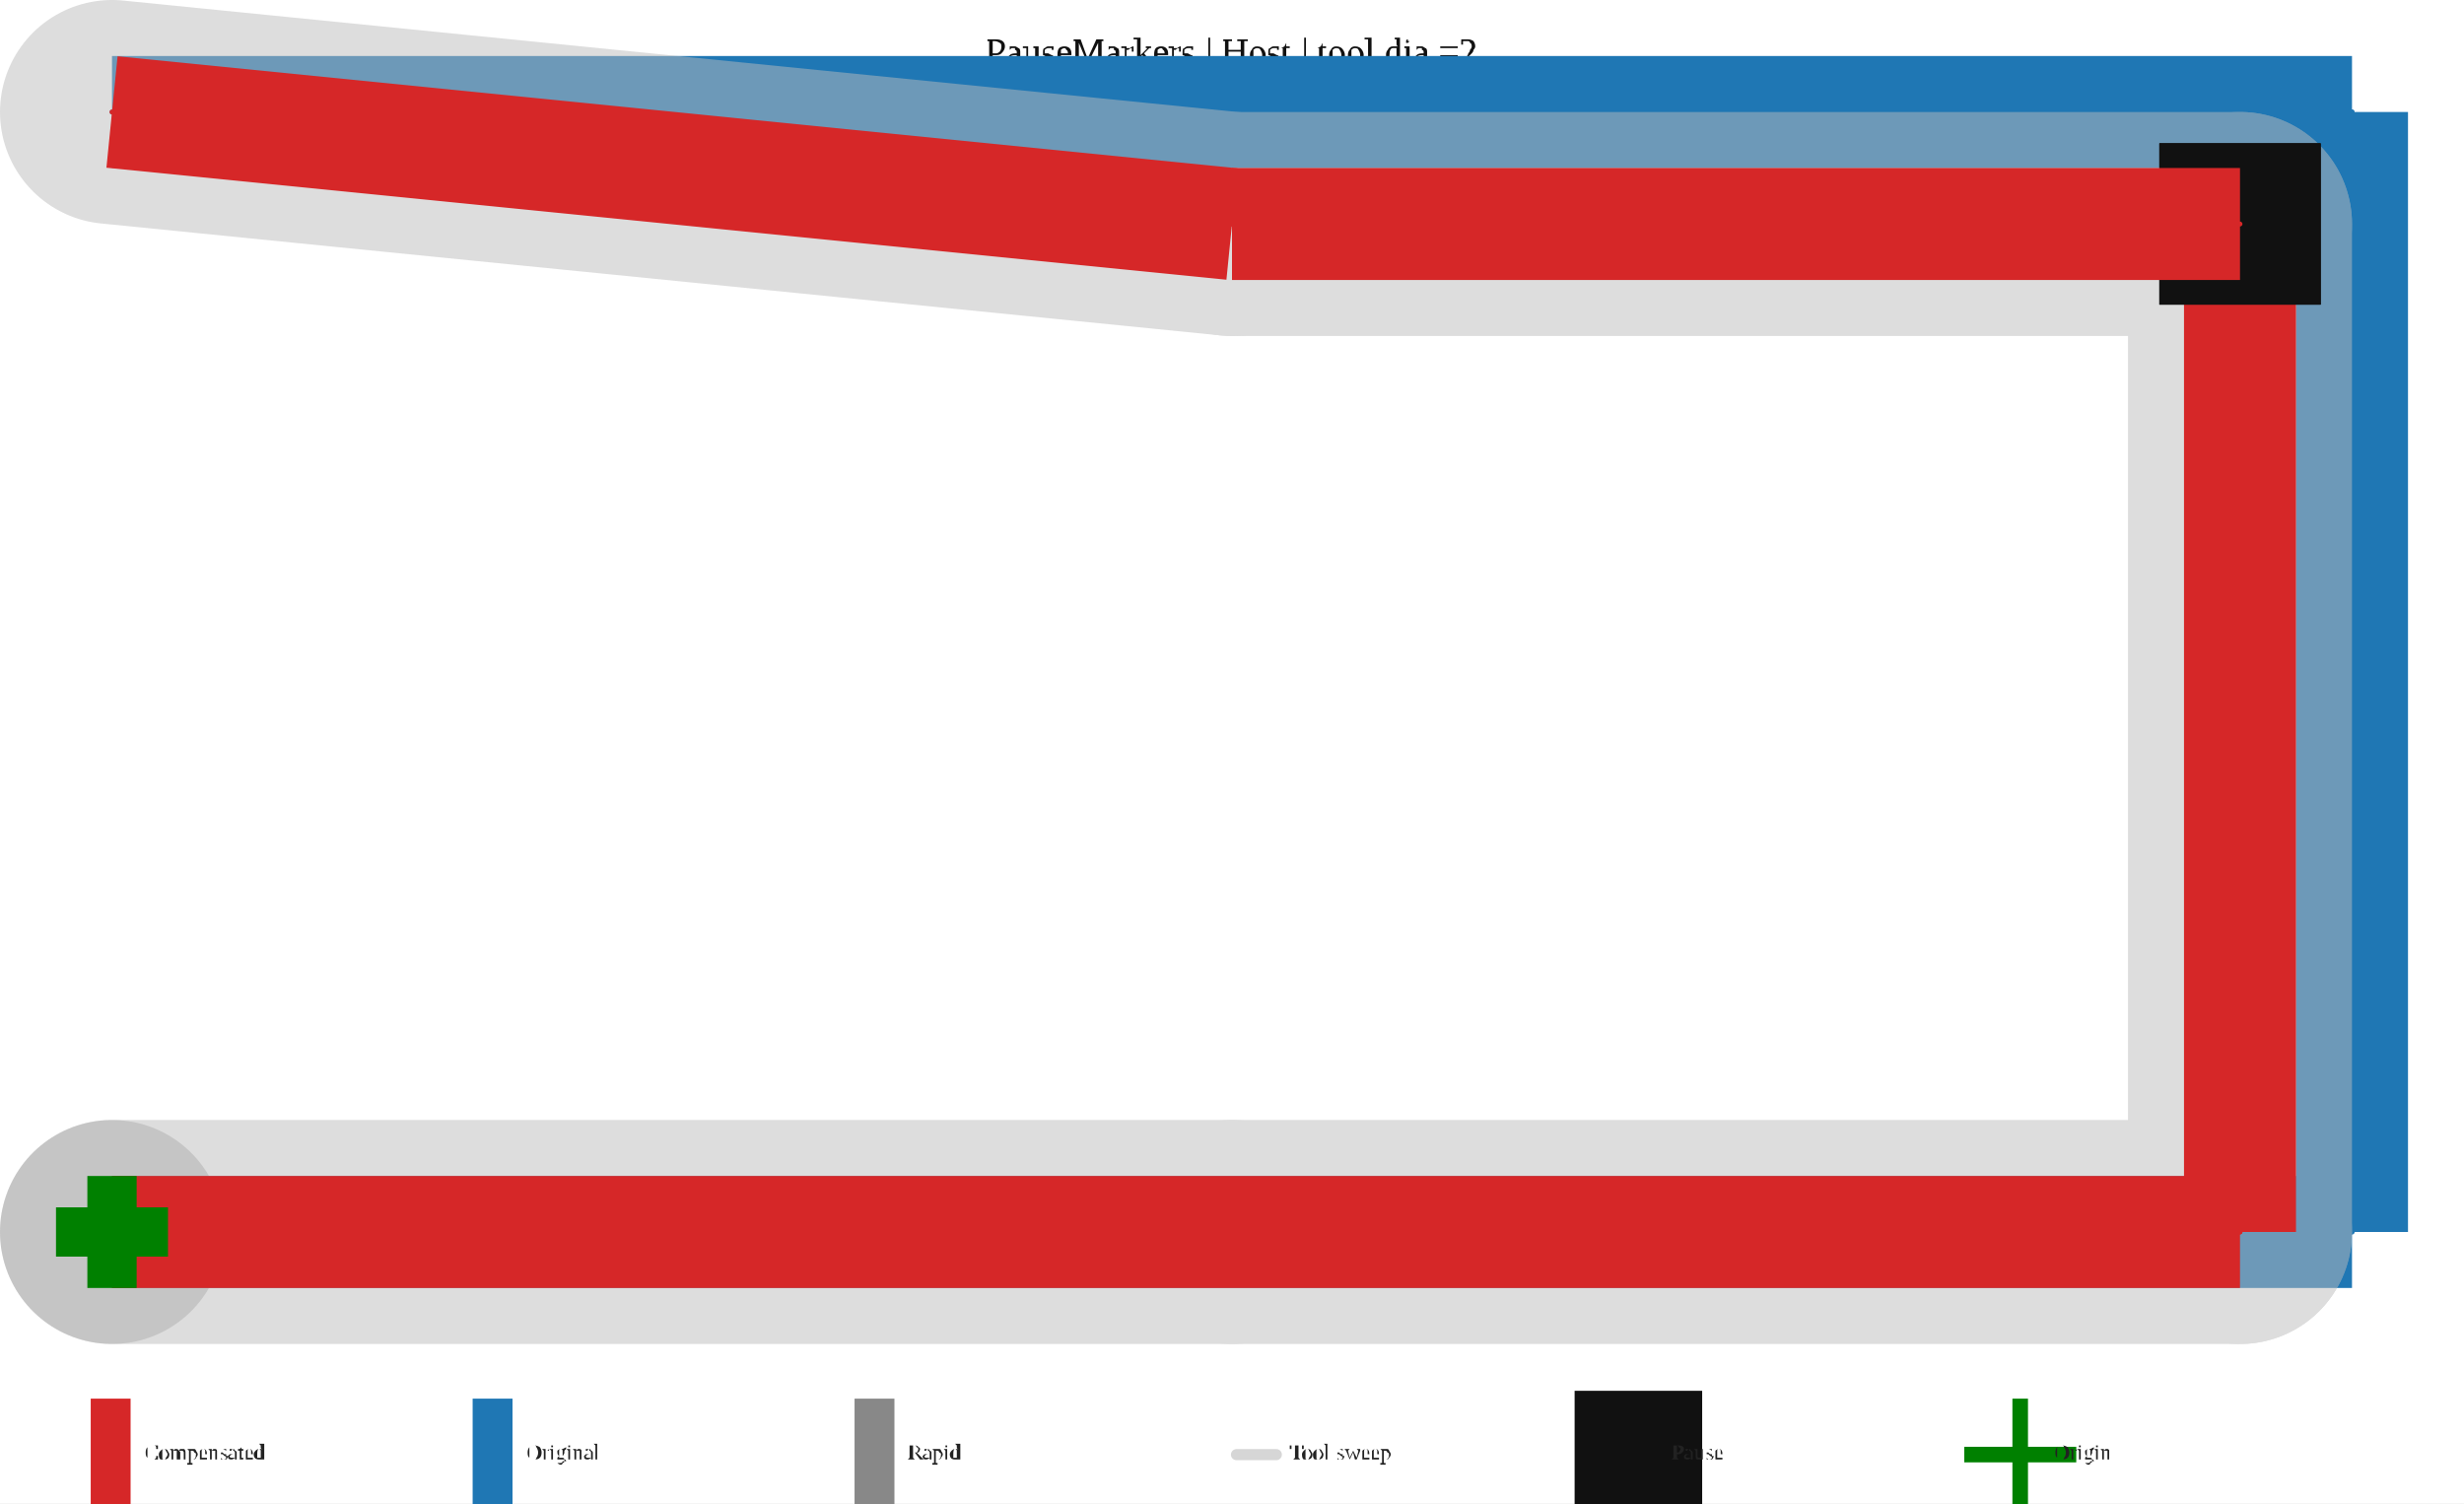
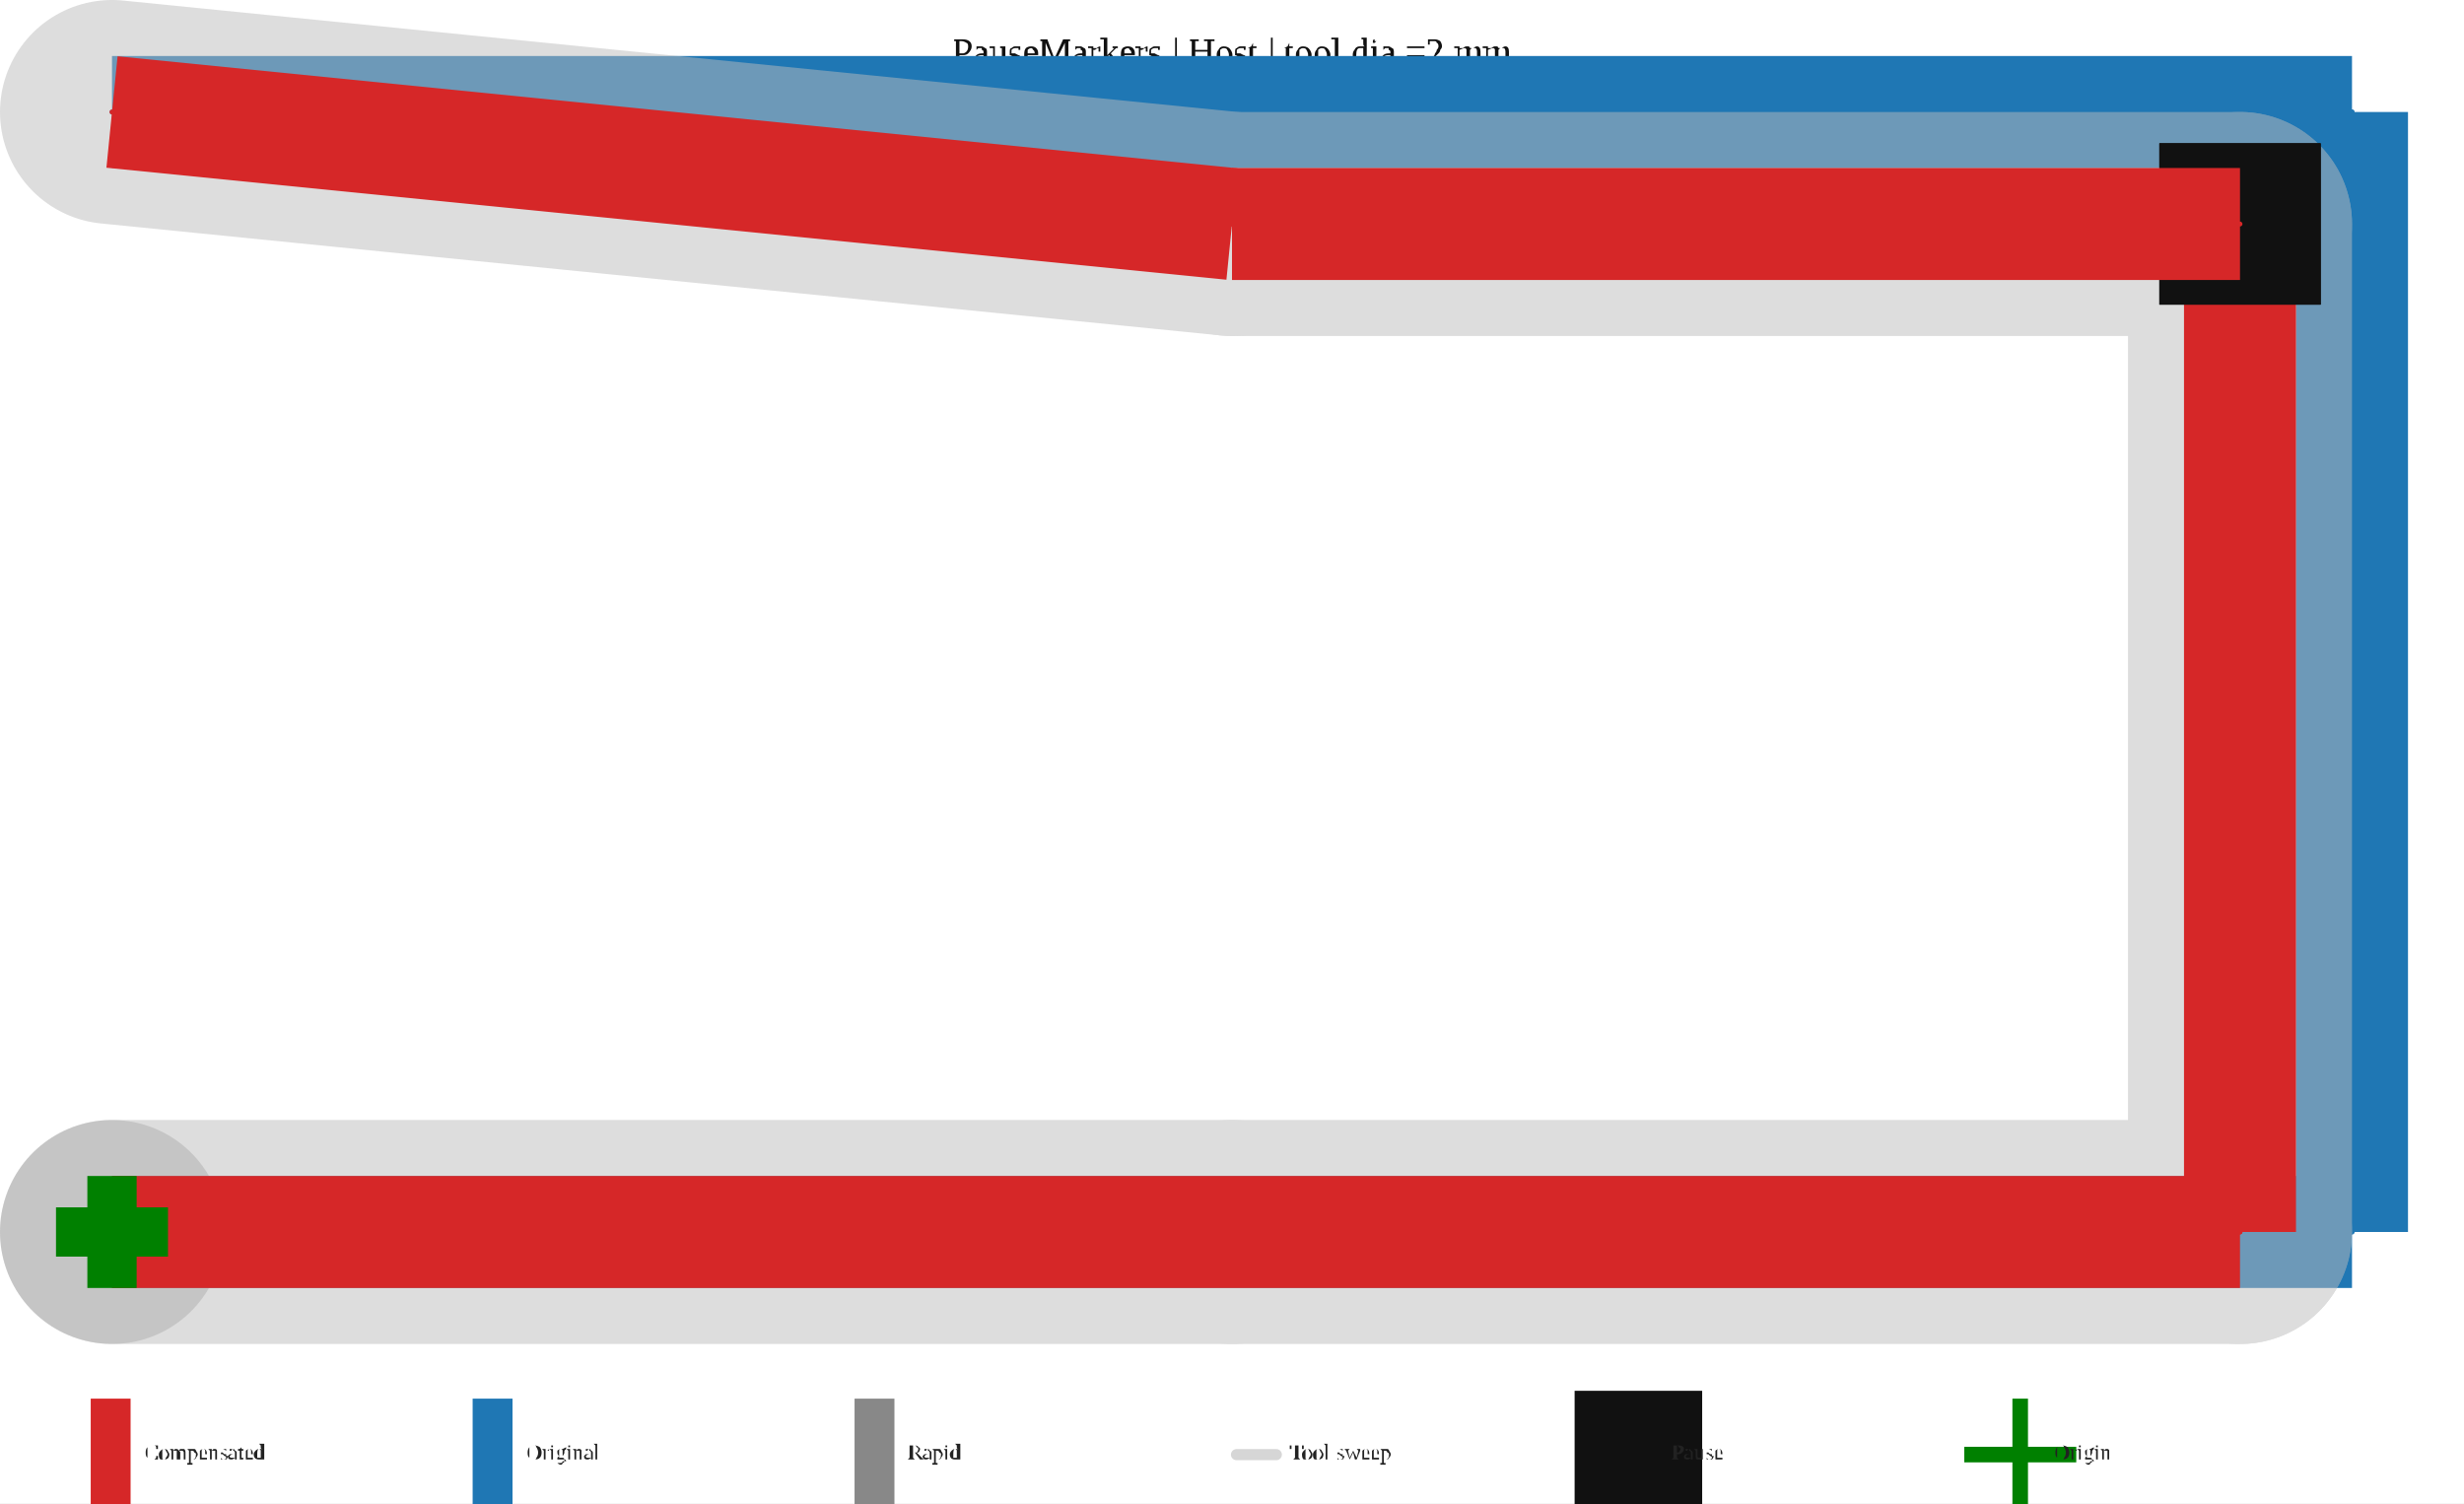
<svg xmlns="http://www.w3.org/2000/svg" viewBox="-1 -1 22 13.423">
  <rect x="-1" y="-1" width="22" height="13.423" fill="white" />
-   <text x="10" y="-0.505" fill="#111111" font-size="0.33" text-anchor="middle" dominant-baseline="middle">PauseMarkers  |  Host  |  tool dia.=2</text>
+   <text x="10" y="-0.505" fill="#111111" font-size="0.33" text-anchor="middle" dominant-baseline="middle">PauseMarkers  |  Host  |  tool dia.=2 mm</text>
  <line x1="-0.19" y1="11.988" x2="0.166" y2="11.988" stroke="#d62728" stroke-width="1" vector-effect="non-scaling-stroke" />
  <text x="0.285" y="11.988" fill="#222222" font-size="0.198" dominant-baseline="middle">Compensated</text>
  <line x1="3.22" y1="11.988" x2="3.576" y2="11.988" stroke="#1f77b4" stroke-width="1" vector-effect="non-scaling-stroke" />
  <text x="3.695" y="11.988" fill="#222222" font-size="0.198" dominant-baseline="middle">Original</text>
  <line x1="6.63" y1="11.988" x2="6.986" y2="11.988" stroke="#888888" stroke-width="1" stroke-dasharray="4,4" vector-effect="non-scaling-stroke" />
  <text x="7.105" y="11.988" fill="#222222" font-size="0.198" dominant-baseline="middle">Rapid</text>
  <line x1="10.04" y1="11.988" x2="10.396" y2="11.988" stroke="#bbbbbb" stroke-width="0.099" stroke-opacity="0.6" stroke-linecap="round" />
  <text x="10.515" y="11.988" fill="#222222" font-size="0.198" dominant-baseline="middle">Tool sweep</text>
  <rect x="13.559" y="11.918" width="0.139" height="0.139" fill="#ffd166" stroke="#111111" vector-effect="non-scaling-stroke" stroke-width="1" />
  <text x="13.925" y="11.988" fill="#222222" font-size="0.198" dominant-baseline="middle">Pause</text>
  <g stroke="#008000" stroke-width="1">
    <line vector-effect="non-scaling-stroke" x1="16.968" y1="11.988" x2="17.107" y2="11.988" />
    <line vector-effect="non-scaling-stroke" x1="17.038" y1="11.918" x2="17.038" y2="12.057" />
  </g>
  <text x="17.335" y="11.988" fill="#222222" font-size="0.198" dominant-baseline="middle">Origin</text>
  <polyline fill="none" vector-effect="non-scaling-stroke" stroke="#888888" stroke-width="1" stroke-dasharray="4,4" points="0,10 0,10 " />
  <circle cx="0" cy="10" r="0.022" fill="#1f77b4" />
  <circle cx="0" cy="10" r="0.022" fill="#1f77b4" />
  <polyline fill="none" vector-effect="non-scaling-stroke" stroke="#1f77b4" stroke-width="1" points="0,10 10,10 " />
  <circle cx="0" cy="10" r="0.022" fill="#1f77b4" />
  <circle cx="10" cy="10" r="0.022" fill="#1f77b4" />
  <polyline fill="none" vector-effect="non-scaling-stroke" stroke="#1f77b4" stroke-width="1" points="10,10 20,10 " />
  <circle cx="10" cy="10" r="0.022" fill="#1f77b4" />
  <circle cx="20" cy="10" r="0.022" fill="#1f77b4" />
  <polyline fill="none" vector-effect="non-scaling-stroke" stroke="#1f77b4" stroke-width="1" points="20,10 20,0 " />
  <circle cx="20" cy="10" r="0.022" fill="#1f77b4" />
  <circle cx="20" cy="0" r="0.022" fill="#1f77b4" />
  <polyline fill="none" vector-effect="non-scaling-stroke" stroke="#1f77b4" stroke-width="1" points="20,0 10,0 " />
  <circle cx="20" cy="0" r="0.022" fill="#1f77b4" />
  <circle cx="10" cy="0" r="0.022" fill="#1f77b4" />
  <polyline fill="none" vector-effect="non-scaling-stroke" stroke="#1f77b4" stroke-width="1" points="10,0 0,0 " />
  <circle cx="10" cy="0" r="0.022" fill="#1f77b4" />
  <circle cx="0" cy="0" r="0.022" fill="#1f77b4" />
  <g opacity="0.5">
    <polyline fill="none" stroke="#bbbbbb" stroke-width="2" stroke-linecap="round" stroke-linejoin="round" points="0,10 10,10 " />
    <polyline fill="none" stroke="#bbbbbb" stroke-width="2" stroke-linecap="round" stroke-linejoin="round" points="10,10 19,10 " />
    <polyline fill="none" stroke="#bbbbbb" stroke-width="2" stroke-linecap="round" stroke-linejoin="round" points="19,10 19,1 " />
    <polyline fill="none" stroke="#bbbbbb" stroke-width="2" stroke-linecap="round" stroke-linejoin="round" points="19,1 10,1 " />
    <polyline fill="none" stroke="#bbbbbb" stroke-width="2" stroke-linecap="round" stroke-linejoin="round" points="10,1 0,0 " />
  </g>
  <g opacity="0.35">
    <polyline fill="none" stroke="#999999" stroke-width="2" stroke-linecap="round" stroke-linejoin="round" points="0,10 0,10 " />
  </g>
  <polyline fill="none" vector-effect="non-scaling-stroke" stroke="#888888" stroke-width="1" stroke-dasharray="4,4" points="0,10 0,10 " />
  <circle cx="0" cy="10" r="0.022" fill="#d62728" />
  <circle cx="0" cy="10" r="0.022" fill="#d62728" />
  <polyline fill="none" vector-effect="non-scaling-stroke" stroke="#d62728" stroke-width="1" points="0,10 10,10 " />
  <circle cx="0" cy="10" r="0.022" fill="#d62728" />
  <circle cx="10" cy="10" r="0.022" fill="#d62728" />
  <polyline fill="none" vector-effect="non-scaling-stroke" stroke="#d62728" stroke-width="1" points="10,10 19,10 " />
  <circle cx="10" cy="10" r="0.022" fill="#d62728" />
  <circle cx="19" cy="10" r="0.022" fill="#d62728" />
  <polyline fill="none" vector-effect="non-scaling-stroke" stroke="#d62728" stroke-width="1" points="19,10 19,1 " />
  <circle cx="19" cy="10" r="0.022" fill="#d62728" />
  <circle cx="19" cy="1" r="0.022" fill="#d62728" />
  <rect x="18.78" y="0.78" width="0.44" height="0.44" fill="#ffd166" stroke="#111111" vector-effect="non-scaling-stroke" stroke-width="1" />
  <rect x="18.78" y="0.78" width="0.44" height="0.44" fill="#ffd166" stroke="#111111" vector-effect="non-scaling-stroke" stroke-width="1" />
  <rect x="18.78" y="0.78" width="0.44" height="0.44" fill="#ffd166" stroke="#111111" vector-effect="non-scaling-stroke" stroke-width="1" />
  <polyline fill="none" vector-effect="non-scaling-stroke" stroke="#d62728" stroke-width="1" points="19,1 10,1 " />
  <circle cx="19" cy="1" r="0.022" fill="#d62728" />
  <circle cx="10" cy="1" r="0.022" fill="#d62728" />
  <polyline fill="none" vector-effect="non-scaling-stroke" stroke="#d62728" stroke-width="1" points="10,1 0,0 " />
  <circle cx="10" cy="1" r="0.022" fill="#d62728" />
  <circle cx="0" cy="0" r="0.022" fill="#d62728" />
  <g stroke="#008000" stroke-width="1">
    <line vector-effect="non-scaling-stroke" x1="-0.22" y1="10" x2="0.22" y2="10" />
    <line vector-effect="non-scaling-stroke" x1="0" y1="9.78" x2="0" y2="10.22" />
  </g>
</svg>
